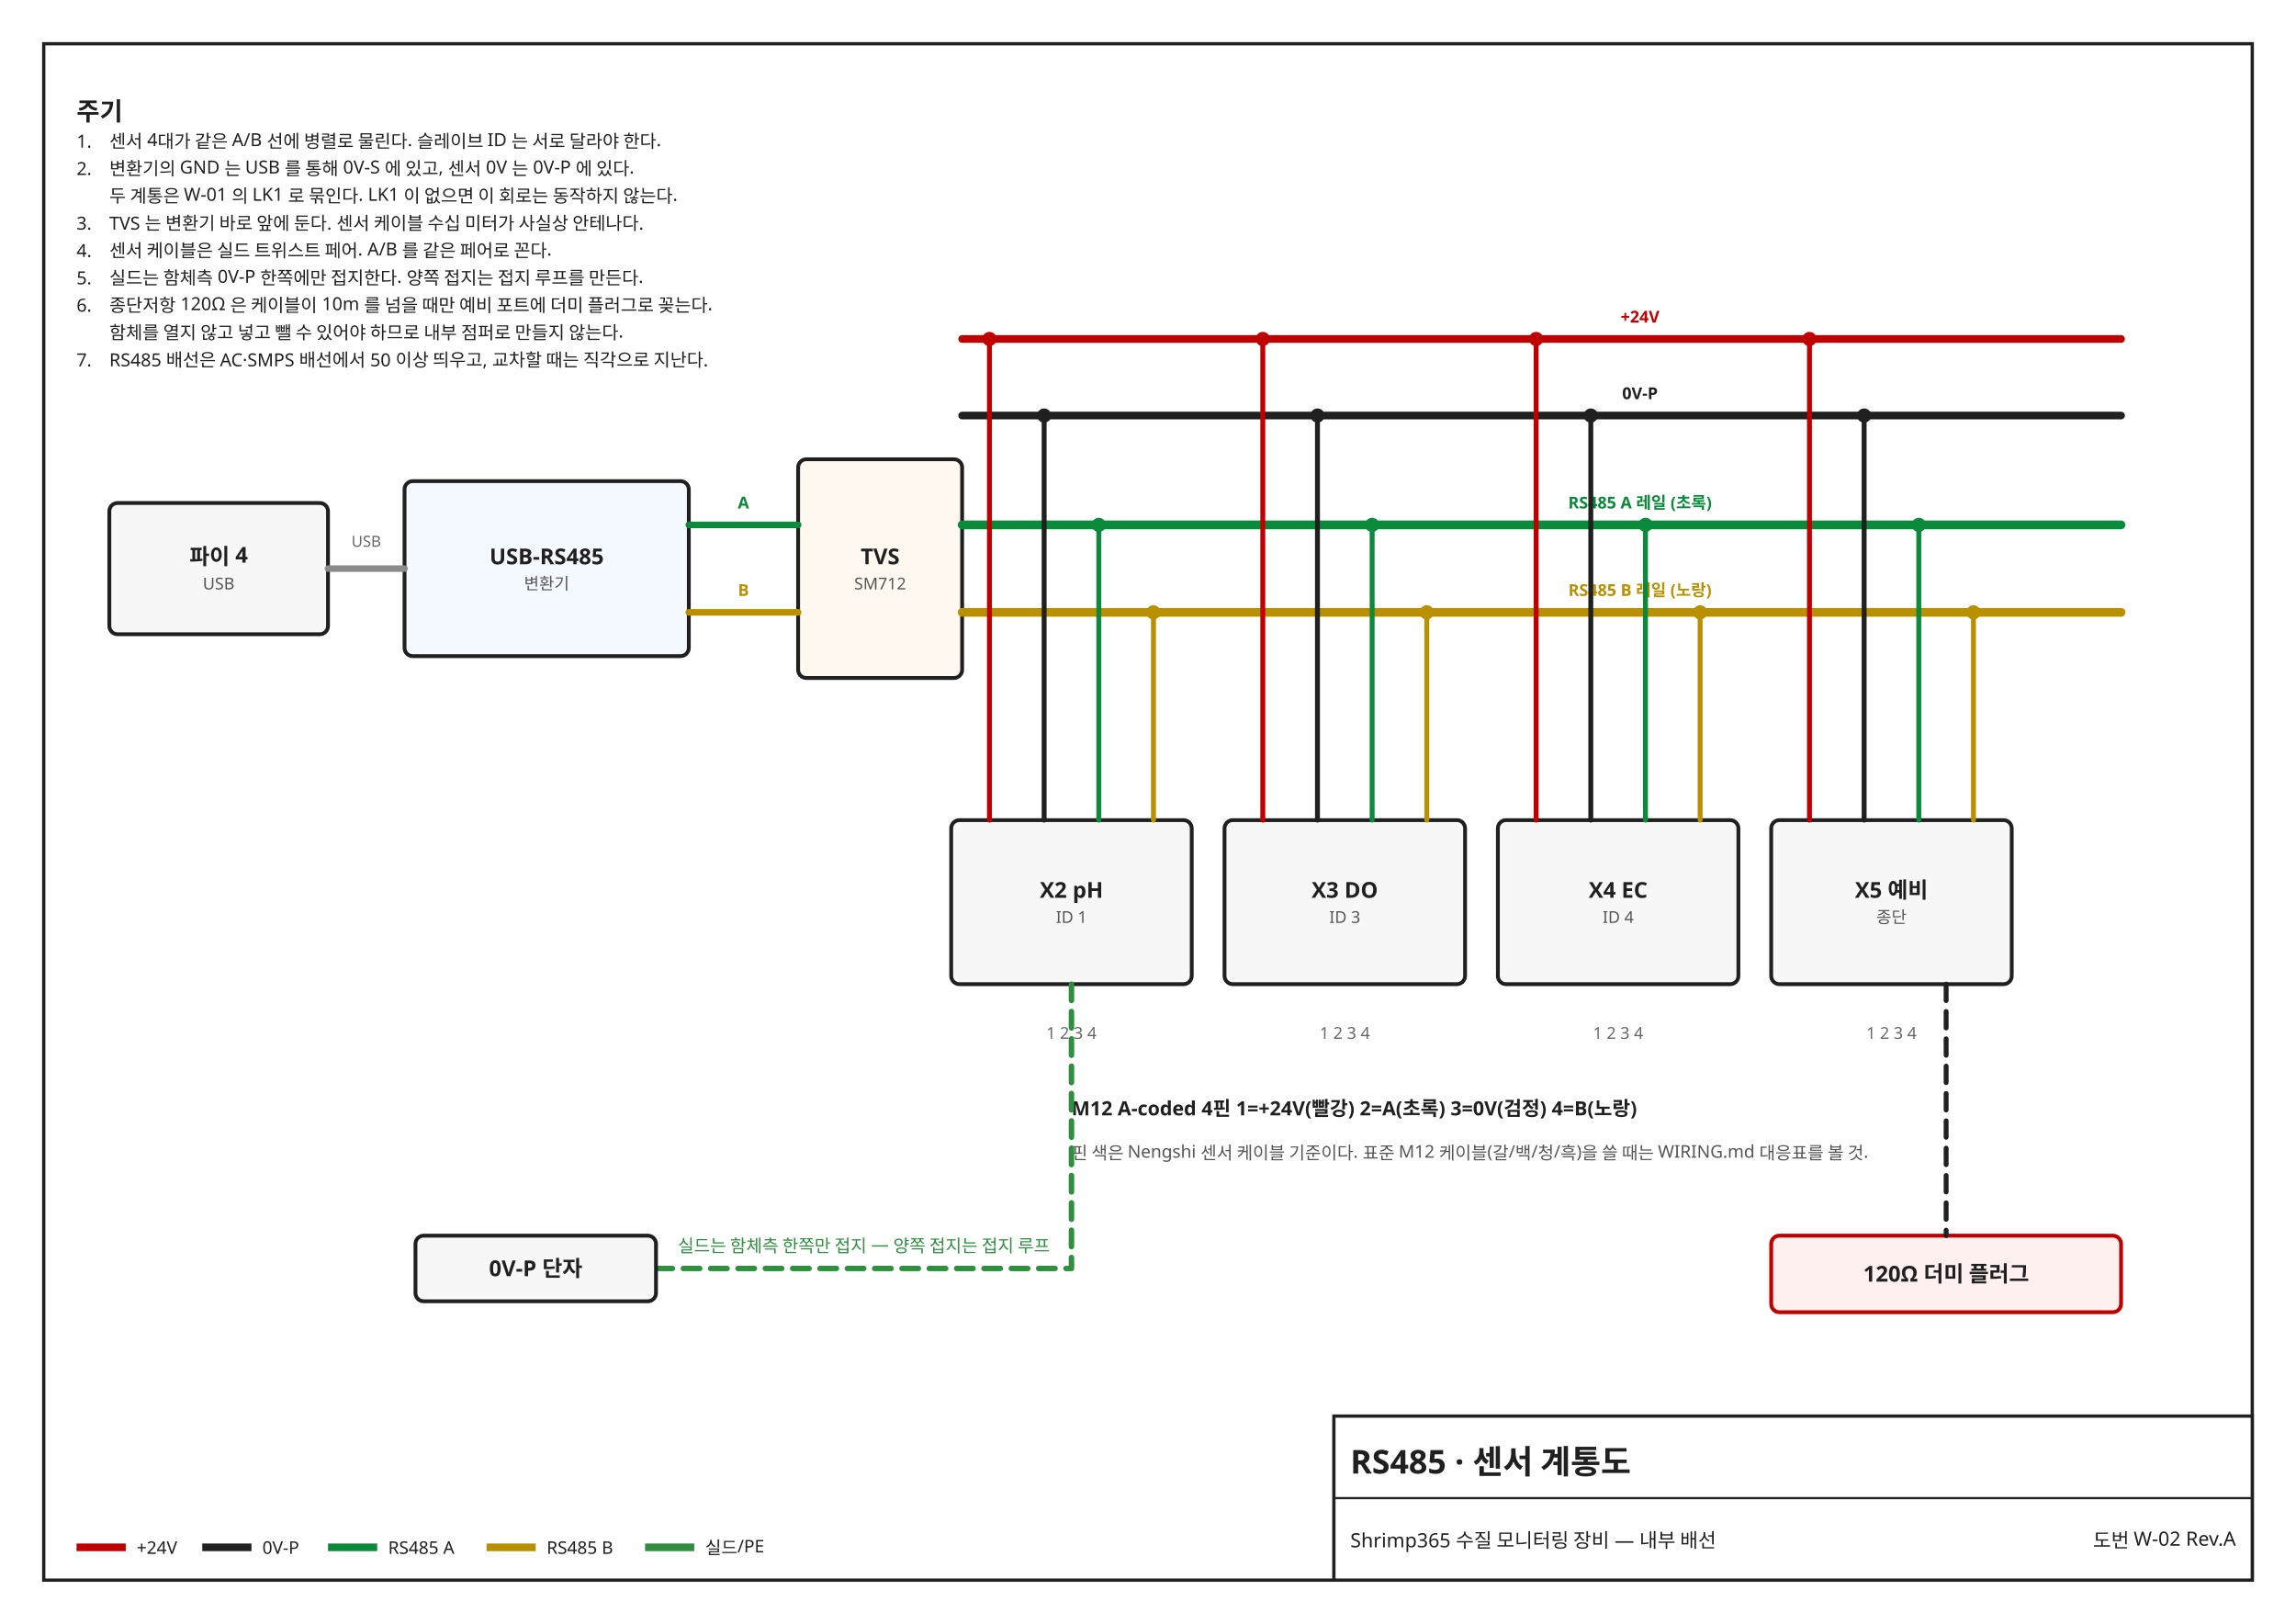
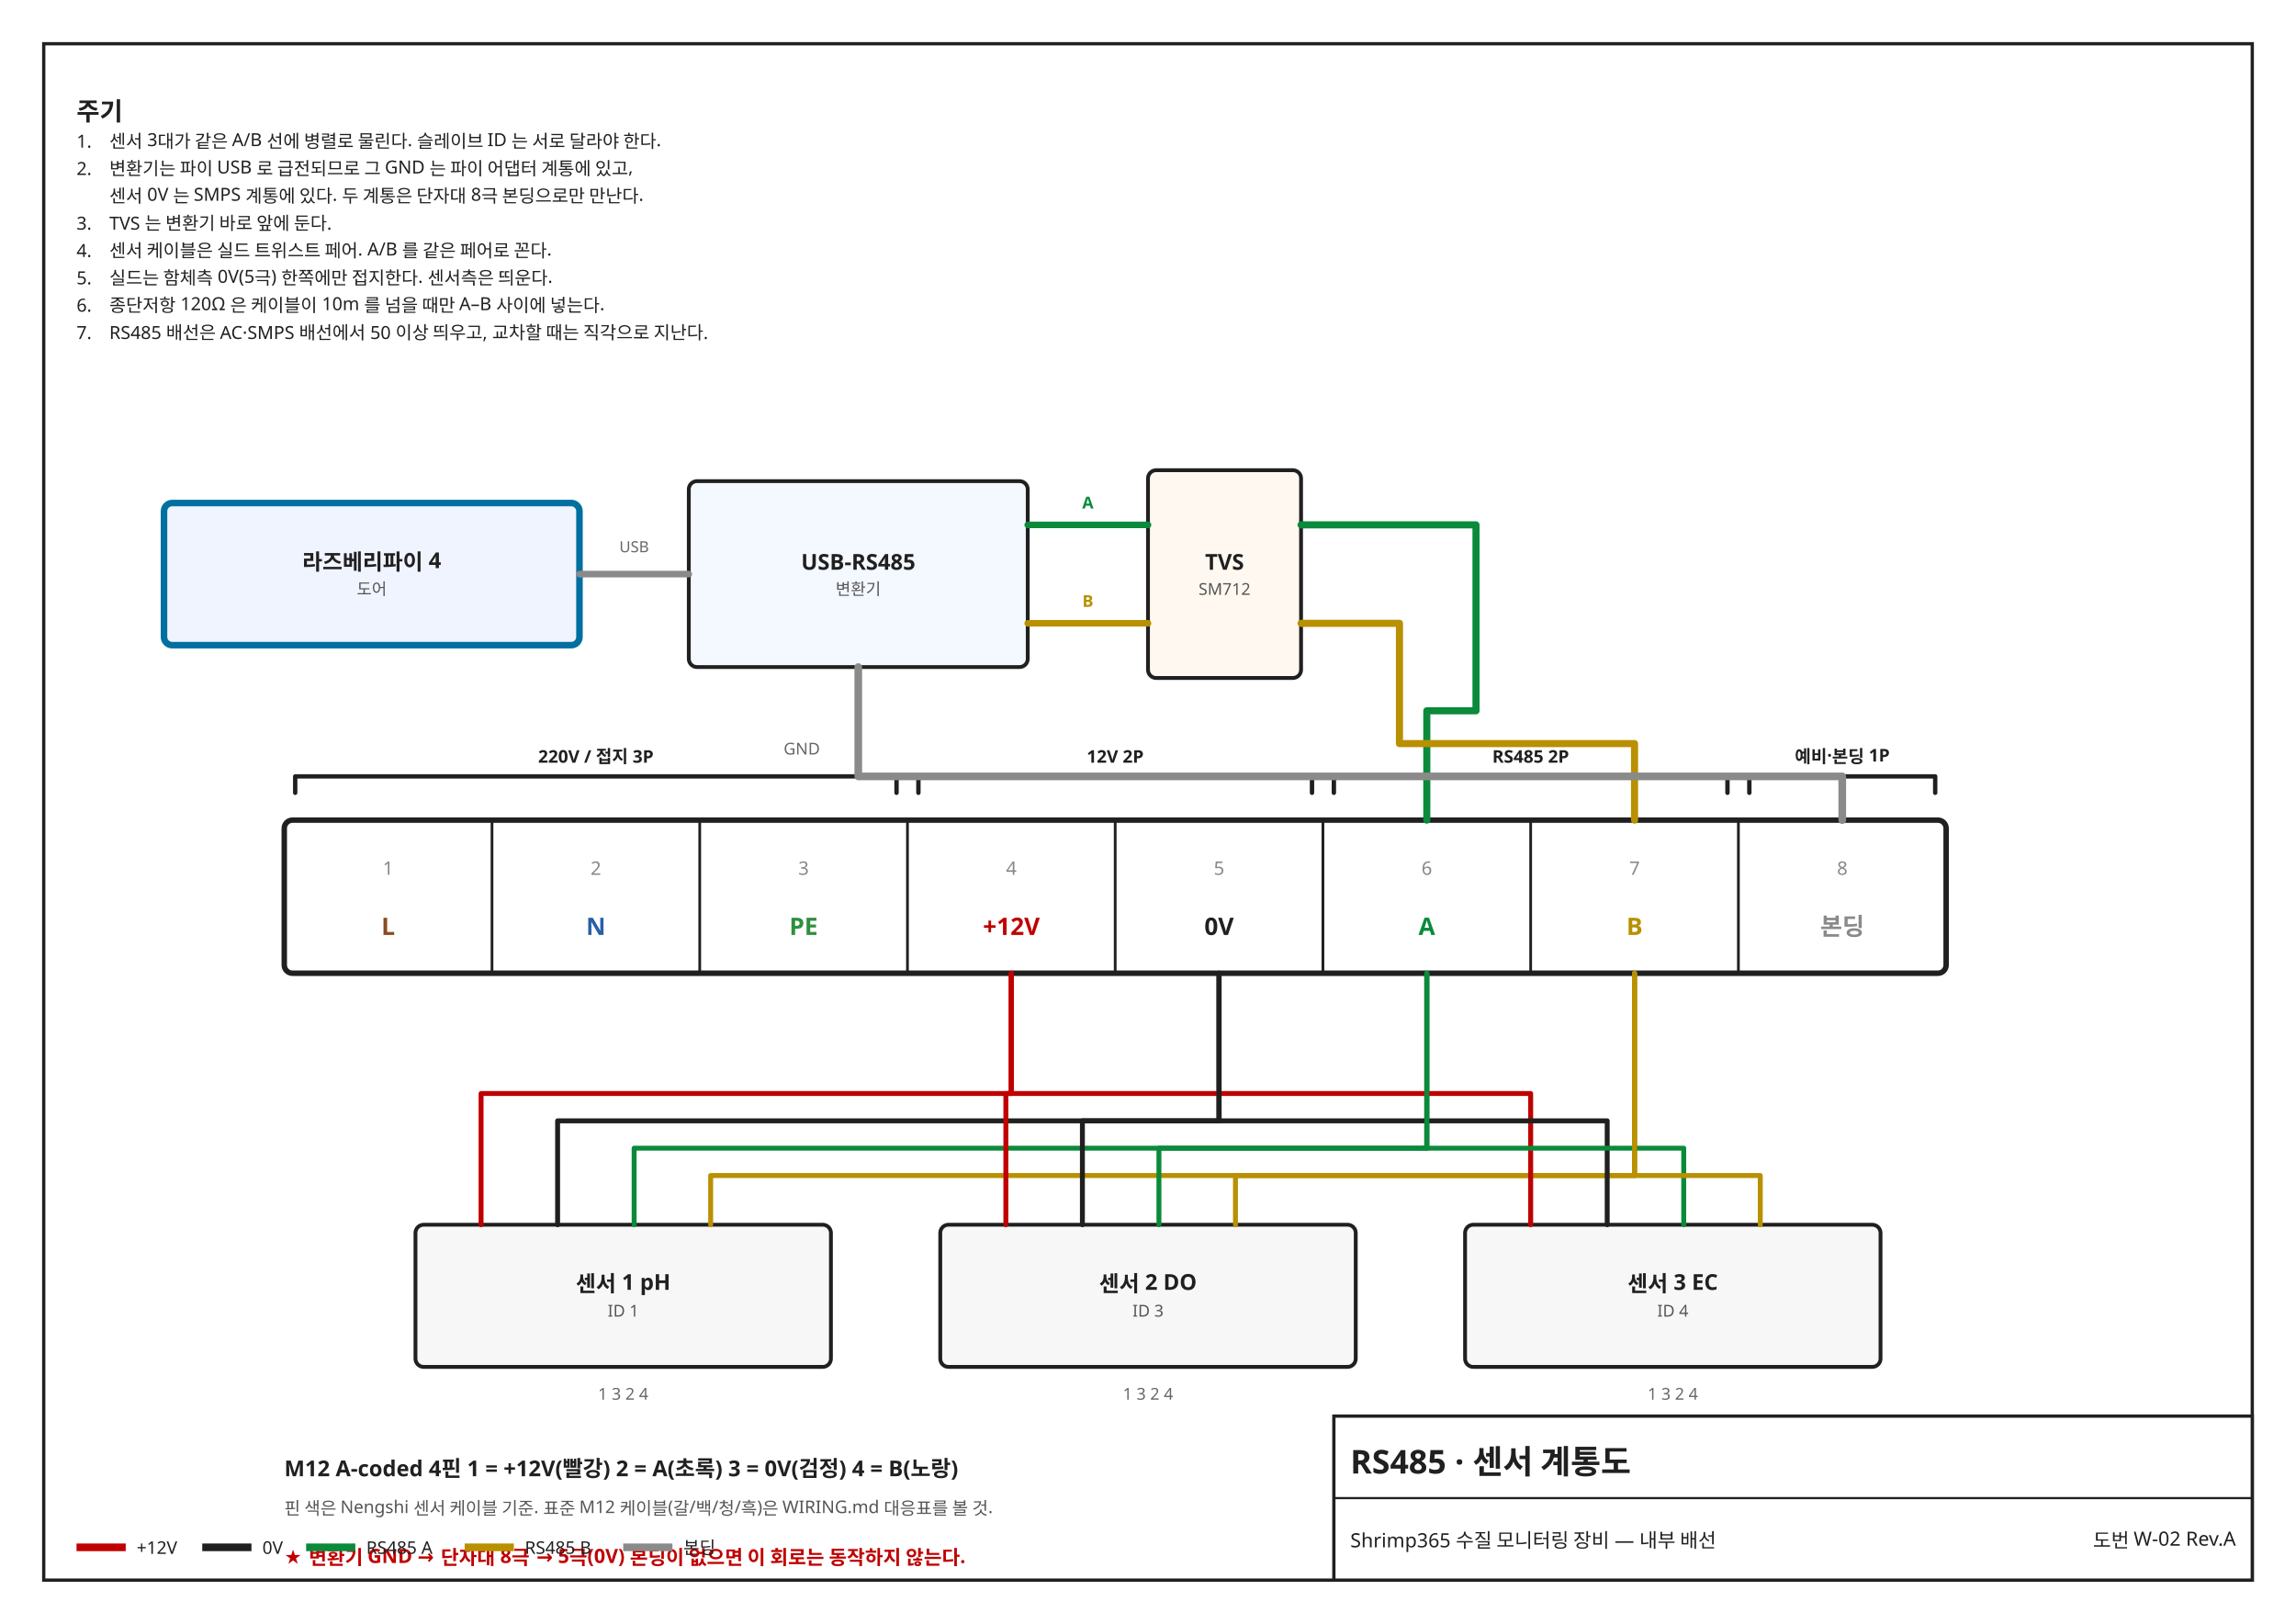
<svg xmlns="http://www.w3.org/2000/svg" width="420mm" height="297mm" viewBox="0 0 420 297">
  <rect x="0" y="0" width="420" height="297" fill="#ffffff" />
  <rect x="8" y="8" width="404" height="281" fill="none" stroke="#202020" stroke-width="0.6" />
-   <rect x="20.00" y="92.00" width="40.00" height="24.00" fill="#f7f7f7" stroke="#202020" stroke-width="0.70" rx="1.5" />
-   <text x="40.00" y="103.20" font-family="sans-serif" font-size="4.00" text-anchor="middle" fill="#202020" font-weight="bold">파이 4</text>
-   <text x="40.00" y="107.80" font-family="sans-serif" font-size="3.00" text-anchor="middle" fill="#555" font-weight="normal">USB</text>
-   <rect x="74.00" y="88.00" width="52.00" height="32.00" fill="#f4f8ff" stroke="#202020" stroke-width="0.70" rx="1.5" />
-   <text x="100.00" y="103.20" font-family="sans-serif" font-size="4.00" text-anchor="middle" fill="#202020" font-weight="bold">USB-RS485</text>
-   <text x="100.00" y="107.80" font-family="sans-serif" font-size="3.00" text-anchor="middle" fill="#555" font-weight="normal">변환기</text>
-   <path d="M 60.00 104.00 L 74.00 104.00" fill="none" stroke="#8a8a8a" stroke-width="1.20" stroke-linejoin="round" stroke-linecap="round" />
-   <text x="67.00" y="100.00" font-family="sans-serif" font-size="2.80" text-anchor="middle" fill="#666" font-weight="normal">USB</text>
-   <rect x="146.00" y="84.00" width="30.00" height="40.00" fill="#fff8f0" stroke="#202020" stroke-width="0.70" rx="1.5" />
-   <text x="161.00" y="103.20" font-family="sans-serif" font-size="4.00" text-anchor="middle" fill="#202020" font-weight="bold">TVS</text>
-   <text x="161.00" y="107.80" font-family="sans-serif" font-size="3.00" text-anchor="middle" fill="#555" font-weight="normal">SM712</text>
-   <path d="M 126.00 96.00 L 146.00 96.00" fill="none" stroke="#0a8a3a" stroke-width="1.20" stroke-linejoin="round" stroke-linecap="round" />
-   <path d="M 126.00 112.00 L 146.00 112.00" fill="none" stroke="#b89000" stroke-width="1.20" stroke-linejoin="round" stroke-linecap="round" />
-   <rect x="133.95" y="89.40" width="4.10" height="4.6" fill="#ffffff" opacity="0.92" />
-   <text x="136.00" y="93.00" font-family="sans-serif" font-size="3.00" text-anchor="middle" fill="#0a8a3a" font-weight="bold">A</text>
-   <rect x="133.95" y="105.40" width="4.10" height="4.6" fill="#ffffff" opacity="0.92" />
-   <text x="136.00" y="109.00" font-family="sans-serif" font-size="3.00" text-anchor="middle" fill="#b89000" font-weight="bold">B</text>
-   <path d="M 176.00 96.00 L 388.00 96.00" fill="none" stroke="#0a8a3a" stroke-width="1.60" stroke-linejoin="round" stroke-linecap="round" />
-   <path d="M 176.00 112.00 L 388.00 112.00" fill="none" stroke="#b89000" stroke-width="1.60" stroke-linejoin="round" stroke-linecap="round" />
-   <rect x="283.25" y="89.40" width="33.50" height="4.6" fill="#ffffff" opacity="0.92" />
-   <text x="300.00" y="93.00" font-family="sans-serif" font-size="3.00" text-anchor="middle" fill="#0a8a3a" font-weight="bold">RS485 A 레일 (초록)</text>
-   <rect x="283.25" y="105.40" width="33.50" height="4.6" fill="#ffffff" opacity="0.92" />
-   <text x="300.00" y="109.00" font-family="sans-serif" font-size="3.00" text-anchor="middle" fill="#b89000" font-weight="bold">RS485 B 레일 (노랑)</text>
-   <path d="M 176.00 62.00 L 388.00 62.00" fill="none" stroke="#c00000" stroke-width="1.40" stroke-linejoin="round" stroke-linecap="round" />
-   <path d="M 176.00 76.00 L 388.00 76.00" fill="none" stroke="#202020" stroke-width="1.40" stroke-linejoin="round" stroke-linecap="round" />
-   <rect x="294.80" y="55.40" width="10.40" height="4.6" fill="#ffffff" opacity="0.92" />
-   <text x="300.00" y="59.00" font-family="sans-serif" font-size="3.00" text-anchor="middle" fill="#c00000" font-weight="bold">+24V</text>
-   <rect x="294.80" y="69.40" width="10.40" height="4.6" fill="#ffffff" opacity="0.92" />
-   <text x="300.00" y="73.00" font-family="sans-serif" font-size="3.00" text-anchor="middle" fill="#202020" font-weight="bold">0V-P</text>
-   <rect x="174.00" y="150.00" width="44.00" height="30.00" fill="#f7f7f7" stroke="#202020" stroke-width="0.70" rx="1.5" />
-   <text x="196.00" y="164.20" font-family="sans-serif" font-size="4.00" text-anchor="middle" fill="#202020" font-weight="bold">X2  pH</text>
-   <text x="196.00" y="168.80" font-family="sans-serif" font-size="3.00" text-anchor="middle" fill="#555" font-weight="normal">ID 1</text>
-   <path d="M 181.00 62.00 L 181.00 150.00" fill="none" stroke="#c00000" stroke-width="0.90" stroke-linejoin="round" stroke-linecap="round" />
-   <circle cx="181.00" cy="62.00" r="1.30" fill="#c00000" />
-   <path d="M 191.00 76.00 L 191.00 150.00" fill="none" stroke="#202020" stroke-width="0.90" stroke-linejoin="round" stroke-linecap="round" />
-   <circle cx="191.00" cy="76.00" r="1.30" fill="#202020" />
-   <path d="M 201.00 96.00 L 201.00 150.00" fill="none" stroke="#0a8a3a" stroke-width="0.90" stroke-linejoin="round" stroke-linecap="round" />
-   <circle cx="201.00" cy="96.00" r="1.30" fill="#0a8a3a" />
-   <path d="M 211.00 112.00 L 211.00 150.00" fill="none" stroke="#b89000" stroke-width="0.90" stroke-linejoin="round" stroke-linecap="round" />
-   <circle cx="211.00" cy="112.00" r="1.30" fill="#b89000" />
-   <text x="196.00" y="190.00" font-family="sans-serif" font-size="3.00" text-anchor="middle" fill="#666" font-weight="normal">1 2 3 4</text>
-   <rect x="224.00" y="150.00" width="44.00" height="30.00" fill="#f7f7f7" stroke="#202020" stroke-width="0.70" rx="1.5" />
-   <text x="246.00" y="164.20" font-family="sans-serif" font-size="4.00" text-anchor="middle" fill="#202020" font-weight="bold">X3  DO</text>
-   <text x="246.00" y="168.80" font-family="sans-serif" font-size="3.00" text-anchor="middle" fill="#555" font-weight="normal">ID 3</text>
-   <path d="M 231.00 62.00 L 231.00 150.00" fill="none" stroke="#c00000" stroke-width="0.90" stroke-linejoin="round" stroke-linecap="round" />
-   <circle cx="231.00" cy="62.00" r="1.30" fill="#c00000" />
-   <path d="M 241.00 76.00 L 241.00 150.00" fill="none" stroke="#202020" stroke-width="0.90" stroke-linejoin="round" stroke-linecap="round" />
-   <circle cx="241.00" cy="76.00" r="1.30" fill="#202020" />
-   <path d="M 251.00 96.00 L 251.00 150.00" fill="none" stroke="#0a8a3a" stroke-width="0.90" stroke-linejoin="round" stroke-linecap="round" />
-   <circle cx="251.00" cy="96.00" r="1.30" fill="#0a8a3a" />
-   <path d="M 261.00 112.00 L 261.00 150.00" fill="none" stroke="#b89000" stroke-width="0.90" stroke-linejoin="round" stroke-linecap="round" />
-   <circle cx="261.00" cy="112.00" r="1.30" fill="#b89000" />
-   <text x="246.00" y="190.00" font-family="sans-serif" font-size="3.00" text-anchor="middle" fill="#666" font-weight="normal">1 2 3 4</text>
-   <rect x="274.00" y="150.00" width="44.00" height="30.00" fill="#f7f7f7" stroke="#202020" stroke-width="0.70" rx="1.5" />
-   <text x="296.00" y="164.20" font-family="sans-serif" font-size="4.00" text-anchor="middle" fill="#202020" font-weight="bold">X4  EC</text>
-   <text x="296.00" y="168.80" font-family="sans-serif" font-size="3.00" text-anchor="middle" fill="#555" font-weight="normal">ID 4</text>
-   <path d="M 281.00 62.00 L 281.00 150.00" fill="none" stroke="#c00000" stroke-width="0.90" stroke-linejoin="round" stroke-linecap="round" />
-   <circle cx="281.00" cy="62.00" r="1.30" fill="#c00000" />
-   <path d="M 291.00 76.00 L 291.00 150.00" fill="none" stroke="#202020" stroke-width="0.90" stroke-linejoin="round" stroke-linecap="round" />
-   <circle cx="291.00" cy="76.00" r="1.30" fill="#202020" />
-   <path d="M 301.00 96.00 L 301.00 150.00" fill="none" stroke="#0a8a3a" stroke-width="0.90" stroke-linejoin="round" stroke-linecap="round" />
-   <circle cx="301.00" cy="96.00" r="1.30" fill="#0a8a3a" />
-   <path d="M 311.00 112.00 L 311.00 150.00" fill="none" stroke="#b89000" stroke-width="0.90" stroke-linejoin="round" stroke-linecap="round" />
-   <circle cx="311.00" cy="112.00" r="1.30" fill="#b89000" />
-   <text x="296.00" y="190.00" font-family="sans-serif" font-size="3.00" text-anchor="middle" fill="#666" font-weight="normal">1 2 3 4</text>
-   <rect x="324.00" y="150.00" width="44.00" height="30.00" fill="#f7f7f7" stroke="#202020" stroke-width="0.70" rx="1.5" />
-   <text x="346.00" y="164.20" font-family="sans-serif" font-size="4.00" text-anchor="middle" fill="#202020" font-weight="bold">X5  예비</text>
-   <text x="346.00" y="168.80" font-family="sans-serif" font-size="3.00" text-anchor="middle" fill="#555" font-weight="normal">종단</text>
-   <path d="M 331.00 62.00 L 331.00 150.00" fill="none" stroke="#c00000" stroke-width="0.90" stroke-linejoin="round" stroke-linecap="round" />
-   <circle cx="331.00" cy="62.00" r="1.30" fill="#c00000" />
-   <path d="M 341.00 76.00 L 341.00 150.00" fill="none" stroke="#202020" stroke-width="0.90" stroke-linejoin="round" stroke-linecap="round" />
-   <circle cx="341.00" cy="76.00" r="1.30" fill="#202020" />
-   <path d="M 351.00 96.00 L 351.00 150.00" fill="none" stroke="#0a8a3a" stroke-width="0.90" stroke-linejoin="round" stroke-linecap="round" />
-   <circle cx="351.00" cy="96.00" r="1.30" fill="#0a8a3a" />
-   <path d="M 361.00 112.00 L 361.00 150.00" fill="none" stroke="#b89000" stroke-width="0.90" stroke-linejoin="round" stroke-linecap="round" />
-   <circle cx="361.00" cy="112.00" r="1.30" fill="#b89000" />
-   <text x="346.00" y="190.00" font-family="sans-serif" font-size="3.00" text-anchor="middle" fill="#666" font-weight="normal">1 2 3 4</text>
-   <text x="196.00" y="204.00" font-family="sans-serif" font-size="3.60" text-anchor="start" fill="#202020" font-weight="bold">M12 A-coded 4핀   1=+24V(빨강)  2=A(초록)  3=0V(검정)  4=B(노랑)</text>
-   <text x="196.00" y="212.00" font-family="sans-serif" font-size="3.20" text-anchor="start" fill="#555" font-weight="normal">핀 색은 Nengshi 센서 케이블 기준이다. 표준 M12 케이블(갈/백/청/흑)을 쓸 때는 WIRING.md 대응표를 볼 것.</text>
-   <path d="M 196.00 180.00 L 196.00 232.00 L 120.00 232.00" fill="none" stroke="#2f8f3f" stroke-width="1.00" stroke-linejoin="round" stroke-linecap="round" stroke-dasharray="3,2" />
-   <rect x="76.00" y="226.00" width="44.00" height="12.00" fill="#f7f7f7" stroke="#202020" stroke-width="0.70" rx="1.5" />
-   <text x="98.00" y="233.40" font-family="sans-serif" font-size="4.00" text-anchor="middle" fill="#202020" font-weight="bold">0V-P 단자</text>
-   <text x="124.00" y="229.00" font-family="sans-serif" font-size="3.20" text-anchor="start" fill="#2f8f3f" font-weight="normal">실드는 함체측 한쪽만 접지 — 양쪽 접지는 접지 루프</text>
-   <rect x="324.00" y="226.00" width="64.00" height="14.00" fill="#fff0f0" stroke="#c00000" stroke-width="0.70" rx="1.5" />
-   <text x="356.00" y="234.40" font-family="sans-serif" font-size="4.00" text-anchor="middle" fill="#202020" font-weight="bold">120Ω 더미 플러그</text>
-   <path d="M 356.00 180.00 L 356.00 226.00" fill="none" stroke="#202020" stroke-width="0.90" stroke-linejoin="round" stroke-linecap="round" stroke-dasharray="3,2" />
+   <rect x="30.00" y="92.00" width="76.00" height="26.00" fill="#f0f4ff" stroke="#0070a0" stroke-width="1.20" rx="1.5" />
+   <text x="68.00" y="104.20" font-family="sans-serif" font-size="4.00" text-anchor="middle" fill="#202020" font-weight="bold">라즈베리파이 4</text>
+   <text x="68.00" y="108.80" font-family="sans-serif" font-size="3.00" text-anchor="middle" fill="#555" font-weight="normal">도어</text>
+   <rect x="126.00" y="88.00" width="62.00" height="34.00" fill="#f4f8ff" stroke="#202020" stroke-width="0.70" rx="1.5" />
+   <text x="157.00" y="104.20" font-family="sans-serif" font-size="4.00" text-anchor="middle" fill="#202020" font-weight="bold">USB-RS485</text>
+   <text x="157.00" y="108.80" font-family="sans-serif" font-size="3.00" text-anchor="middle" fill="#555" font-weight="normal">변환기</text>
+   <path d="M 106.00 105.00 L 126.00 105.00" fill="none" stroke="#8a8a8a" stroke-width="1.20" stroke-linejoin="round" stroke-linecap="round" />
+   <text x="116.00" y="101.00" font-family="sans-serif" font-size="2.80" text-anchor="middle" fill="#666" font-weight="normal">USB</text>
+   <rect x="210.00" y="86.00" width="28.00" height="38.00" fill="#fff8f0" stroke="#202020" stroke-width="0.70" rx="1.5" />
+   <text x="224.00" y="104.20" font-family="sans-serif" font-size="4.00" text-anchor="middle" fill="#202020" font-weight="bold">TVS</text>
+   <text x="224.00" y="108.80" font-family="sans-serif" font-size="3.00" text-anchor="middle" fill="#555" font-weight="normal">SM712</text>
+   <path d="M 188.00 96.00 L 210.00 96.00" fill="none" stroke="#0a8a3a" stroke-width="1.20" stroke-linejoin="round" stroke-linecap="round" />
+   <rect x="196.95" y="89.40" width="4.10" height="4.6" fill="#ffffff" opacity="0.92" />
+   <text x="199.00" y="93.00" font-family="sans-serif" font-size="3.00" text-anchor="middle" fill="#0a8a3a" font-weight="bold">A</text>
+   <path d="M 188.00 114.00 L 210.00 114.00" fill="none" stroke="#b89000" stroke-width="1.20" stroke-linejoin="round" stroke-linecap="round" />
+   <rect x="196.95" y="107.40" width="4.10" height="4.6" fill="#ffffff" opacity="0.92" />
+   <text x="199.00" y="111.00" font-family="sans-serif" font-size="3.00" text-anchor="middle" fill="#b89000" font-weight="bold">B</text>
+   <rect x="52.00" y="150.00" width="304.00" height="28.00" fill="#ffffff" stroke="#202020" stroke-width="1.00" rx="1.5" />
+   <text x="204.00" y="165.40" font-family="sans-serif" font-size="4.00" text-anchor="middle" fill="#202020" font-weight="bold" />
+   <text x="71.00" y="160.00" font-family="sans-serif" font-size="3.40" text-anchor="middle" fill="#888" font-weight="normal">1</text>
+   <text x="71.00" y="171.00" font-family="sans-serif" font-size="4.40" text-anchor="middle" fill="#8a4b1e" font-weight="bold">L</text>
+   <path d="M 90.00 150.00 L 90.00 178.00" fill="none" stroke="#202020" stroke-width="0.50" stroke-linejoin="round" stroke-linecap="round" />
+   <text x="109.00" y="160.00" font-family="sans-serif" font-size="3.40" text-anchor="middle" fill="#888" font-weight="normal">2</text>
+   <text x="109.00" y="171.00" font-family="sans-serif" font-size="4.40" text-anchor="middle" fill="#2a5fa8" font-weight="bold">N</text>
+   <path d="M 128.00 150.00 L 128.00 178.00" fill="none" stroke="#202020" stroke-width="0.50" stroke-linejoin="round" stroke-linecap="round" />
+   <text x="147.00" y="160.00" font-family="sans-serif" font-size="3.40" text-anchor="middle" fill="#888" font-weight="normal">3</text>
+   <text x="147.00" y="171.00" font-family="sans-serif" font-size="4.40" text-anchor="middle" fill="#2f8f3f" font-weight="bold">PE</text>
+   <path d="M 166.00 150.00 L 166.00 178.00" fill="none" stroke="#202020" stroke-width="0.50" stroke-linejoin="round" stroke-linecap="round" />
+   <text x="185.00" y="160.00" font-family="sans-serif" font-size="3.40" text-anchor="middle" fill="#888" font-weight="normal">4</text>
+   <text x="185.00" y="171.00" font-family="sans-serif" font-size="4.40" text-anchor="middle" fill="#c00000" font-weight="bold">+12V</text>
+   <path d="M 204.00 150.00 L 204.00 178.00" fill="none" stroke="#202020" stroke-width="0.50" stroke-linejoin="round" stroke-linecap="round" />
+   <text x="223.00" y="160.00" font-family="sans-serif" font-size="3.40" text-anchor="middle" fill="#888" font-weight="normal">5</text>
+   <text x="223.00" y="171.00" font-family="sans-serif" font-size="4.40" text-anchor="middle" fill="#202020" font-weight="bold">0V</text>
+   <path d="M 242.00 150.00 L 242.00 178.00" fill="none" stroke="#202020" stroke-width="0.50" stroke-linejoin="round" stroke-linecap="round" />
+   <text x="261.00" y="160.00" font-family="sans-serif" font-size="3.40" text-anchor="middle" fill="#888" font-weight="normal">6</text>
+   <text x="261.00" y="171.00" font-family="sans-serif" font-size="4.40" text-anchor="middle" fill="#0a8a3a" font-weight="bold">A</text>
+   <path d="M 280.00 150.00 L 280.00 178.00" fill="none" stroke="#202020" stroke-width="0.50" stroke-linejoin="round" stroke-linecap="round" />
+   <text x="299.00" y="160.00" font-family="sans-serif" font-size="3.40" text-anchor="middle" fill="#888" font-weight="normal">7</text>
+   <text x="299.00" y="171.00" font-family="sans-serif" font-size="4.40" text-anchor="middle" fill="#b89000" font-weight="bold">B</text>
+   <path d="M 318.00 150.00 L 318.00 178.00" fill="none" stroke="#202020" stroke-width="0.50" stroke-linejoin="round" stroke-linecap="round" />
+   <text x="337.00" y="160.00" font-family="sans-serif" font-size="3.40" text-anchor="middle" fill="#888" font-weight="normal">8</text>
+   <text x="337.00" y="171.00" font-family="sans-serif" font-size="4.40" text-anchor="middle" fill="#8a8a8a" font-weight="bold">본딩</text>
+   <path d="M 54.00 145.00 L 54.00 142.00 L 164.00 142.00 L 164.00 145.00" fill="none" stroke="#202020" stroke-width="0.80" stroke-linejoin="round" stroke-linecap="round" />
+   <text x="109.00" y="139.50" font-family="sans-serif" font-size="3.20" text-anchor="middle" fill="#202020" font-weight="bold">220V / 접지  3P</text>
+   <path d="M 168.00 145.00 L 168.00 142.00 L 240.00 142.00 L 240.00 145.00" fill="none" stroke="#202020" stroke-width="0.80" stroke-linejoin="round" stroke-linecap="round" />
+   <text x="204.00" y="139.50" font-family="sans-serif" font-size="3.20" text-anchor="middle" fill="#202020" font-weight="bold">12V  2P</text>
+   <path d="M 244.00 145.00 L 244.00 142.00 L 316.00 142.00 L 316.00 145.00" fill="none" stroke="#202020" stroke-width="0.80" stroke-linejoin="round" stroke-linecap="round" />
+   <text x="280.00" y="139.50" font-family="sans-serif" font-size="3.20" text-anchor="middle" fill="#202020" font-weight="bold">RS485  2P</text>
+   <path d="M 320.00 145.00 L 320.00 142.00 L 354.00 142.00 L 354.00 145.00" fill="none" stroke="#202020" stroke-width="0.80" stroke-linejoin="round" stroke-linecap="round" />
+   <text x="337.00" y="139.50" font-family="sans-serif" font-size="3.20" text-anchor="middle" fill="#202020" font-weight="bold">예비·본딩 1P</text>
+   <path d="M 238.00 96.00 L 270.00 96.00 L 270.00 130.00 L 261.00 130.00 L 261.00 150.00" fill="none" stroke="#0a8a3a" stroke-width="1.30" stroke-linejoin="round" stroke-linecap="round" />
+   <path d="M 238.00 114.00 L 256.00 114.00 L 256.00 136.00 L 299.00 136.00 L 299.00 150.00" fill="none" stroke="#b89000" stroke-width="1.30" stroke-linejoin="round" stroke-linecap="round" />
+   <path d="M 157.00 122.00 L 157.00 142.00 L 337.00 142.00 L 337.00 150.00" fill="none" stroke="#8a8a8a" stroke-width="1.40" stroke-linejoin="round" stroke-linecap="round" />
+   <text x="150.00" y="138.00" font-family="sans-serif" font-size="3.00" text-anchor="end" fill="#666" font-weight="normal">GND</text>
+   <rect x="76.00" y="224.00" width="76.00" height="26.00" fill="#f7f7f7" stroke="#202020" stroke-width="0.70" rx="1.5" />
+   <text x="114.00" y="236.20" font-family="sans-serif" font-size="4.00" text-anchor="middle" fill="#202020" font-weight="bold">센서 1  pH</text>
+   <text x="114.00" y="240.80" font-family="sans-serif" font-size="3.00" text-anchor="middle" fill="#555" font-weight="normal">ID 1</text>
+   <path d="M 185.00 178.00 L 185.00 200.00 L 88.00 200.00 L 88.00 224.00" fill="none" stroke="#c00000" stroke-width="0.90" stroke-linejoin="round" stroke-linecap="round" />
+   <path d="M 223.00 178.00 L 223.00 205.00 L 102.00 205.00 L 102.00 224.00" fill="none" stroke="#202020" stroke-width="0.90" stroke-linejoin="round" stroke-linecap="round" />
+   <path d="M 261.00 178.00 L 261.00 210.00 L 116.00 210.00 L 116.00 224.00" fill="none" stroke="#0a8a3a" stroke-width="0.90" stroke-linejoin="round" stroke-linecap="round" />
+   <path d="M 299.00 178.00 L 299.00 215.00 L 130.00 215.00 L 130.00 224.00" fill="none" stroke="#b89000" stroke-width="0.90" stroke-linejoin="round" stroke-linecap="round" />
+   <text x="114.00" y="256.00" font-family="sans-serif" font-size="3.00" text-anchor="middle" fill="#666" font-weight="normal">1   3   2   4</text>
+   <rect x="172.00" y="224.00" width="76.00" height="26.00" fill="#f7f7f7" stroke="#202020" stroke-width="0.70" rx="1.5" />
+   <text x="210.00" y="236.20" font-family="sans-serif" font-size="4.00" text-anchor="middle" fill="#202020" font-weight="bold">센서 2  DO</text>
+   <text x="210.00" y="240.80" font-family="sans-serif" font-size="3.00" text-anchor="middle" fill="#555" font-weight="normal">ID 3</text>
+   <path d="M 185.00 178.00 L 185.00 200.00 L 184.00 200.00 L 184.00 224.00" fill="none" stroke="#c00000" stroke-width="0.90" stroke-linejoin="round" stroke-linecap="round" />
+   <path d="M 223.00 178.00 L 223.00 205.00 L 198.00 205.00 L 198.00 224.00" fill="none" stroke="#202020" stroke-width="0.90" stroke-linejoin="round" stroke-linecap="round" />
+   <path d="M 261.00 178.00 L 261.00 210.00 L 212.00 210.00 L 212.00 224.00" fill="none" stroke="#0a8a3a" stroke-width="0.90" stroke-linejoin="round" stroke-linecap="round" />
+   <path d="M 299.00 178.00 L 299.00 215.00 L 226.00 215.00 L 226.00 224.00" fill="none" stroke="#b89000" stroke-width="0.90" stroke-linejoin="round" stroke-linecap="round" />
+   <text x="210.00" y="256.00" font-family="sans-serif" font-size="3.00" text-anchor="middle" fill="#666" font-weight="normal">1   3   2   4</text>
+   <rect x="268.00" y="224.00" width="76.00" height="26.00" fill="#f7f7f7" stroke="#202020" stroke-width="0.70" rx="1.5" />
+   <text x="306.00" y="236.20" font-family="sans-serif" font-size="4.00" text-anchor="middle" fill="#202020" font-weight="bold">센서 3  EC</text>
+   <text x="306.00" y="240.80" font-family="sans-serif" font-size="3.00" text-anchor="middle" fill="#555" font-weight="normal">ID 4</text>
+   <path d="M 185.00 178.00 L 185.00 200.00 L 280.00 200.00 L 280.00 224.00" fill="none" stroke="#c00000" stroke-width="0.90" stroke-linejoin="round" stroke-linecap="round" />
+   <path d="M 223.00 178.00 L 223.00 205.00 L 294.00 205.00 L 294.00 224.00" fill="none" stroke="#202020" stroke-width="0.90" stroke-linejoin="round" stroke-linecap="round" />
+   <path d="M 261.00 178.00 L 261.00 210.00 L 308.00 210.00 L 308.00 224.00" fill="none" stroke="#0a8a3a" stroke-width="0.90" stroke-linejoin="round" stroke-linecap="round" />
+   <path d="M 299.00 178.00 L 299.00 215.00 L 322.00 215.00 L 322.00 224.00" fill="none" stroke="#b89000" stroke-width="0.90" stroke-linejoin="round" stroke-linecap="round" />
+   <text x="306.00" y="256.00" font-family="sans-serif" font-size="3.00" text-anchor="middle" fill="#666" font-weight="normal">1   3   2   4</text>
+   <text x="52.00" y="270.00" font-family="sans-serif" font-size="4.00" text-anchor="start" fill="#202020" font-weight="bold">M12 A-coded 4핀   1 = +12V(빨강)   2 = A(초록)   3 = 0V(검정)   4 = B(노랑)</text>
+   <text x="52.00" y="277.00" font-family="sans-serif" font-size="3.20" text-anchor="start" fill="#555" font-weight="normal">핀 색은 Nengshi 센서 케이블 기준. 표준 M12 케이블(갈/백/청/흑)은 WIRING.md 대응표를 볼 것.</text>
+   <text x="52.00" y="286.00" font-family="sans-serif" font-size="3.60" text-anchor="start" fill="#c00000" font-weight="bold">★ 변환기 GND → 단자대 8극 → 5극(0V) 본딩이 없으면 이 회로는 동작하지 않는다.</text>
  <rect x="244.00" y="259.00" width="168.00" height="30.00" fill="#fff" stroke="#202020" stroke-width="0.6" />
  <line x1="244.00" y1="274.00" x2="412.00" y2="274.00" stroke="#202020" stroke-width="0.4" />
  <text x="247.00" y="269.50" font-family="sans-serif" font-size="6.00" text-anchor="start" fill="#202020" font-weight="bold">RS485 · 센서 계통도</text>
  <text x="247.00" y="283.00" font-family="sans-serif" font-size="3.60" text-anchor="start" fill="#202020" font-weight="normal">Shrimp365 수질 모니터링 장비 — 내부 배선</text>
  <text x="409.00" y="283.00" font-family="sans-serif" font-size="3.60" text-anchor="end" fill="#202020" font-weight="normal">도번 W-02   Rev.A</text>
  <text x="14.00" y="22.00" font-family="sans-serif" font-size="4.60" text-anchor="start" fill="#202020" font-weight="bold">주기</text>
  <text x="14.00" y="27.00" font-family="sans-serif" font-size="3.30" text-anchor="start" fill="#202020" font-weight="normal">1.</text>
-   <text x="20.00" y="27.00" font-family="sans-serif" font-size="3.30" text-anchor="start" fill="#202020" font-weight="normal">센서 4대가 같은 A/B 선에 병렬로 물린다. 슬레이브 ID 는 서로 달라야 한다.</text>
+   <text x="20.00" y="27.00" font-family="sans-serif" font-size="3.30" text-anchor="start" fill="#202020" font-weight="normal">센서 3대가 같은 A/B 선에 병렬로 물린다. 슬레이브 ID 는 서로 달라야 한다.</text>
  <text x="14.00" y="32.00" font-family="sans-serif" font-size="3.30" text-anchor="start" fill="#202020" font-weight="normal">2.</text>
-   <text x="20.00" y="32.00" font-family="sans-serif" font-size="3.30" text-anchor="start" fill="#202020" font-weight="normal">변환기의 GND 는 USB 를 통해 0V-S 에 있고, 센서 0V 는 0V-P 에 있다.</text>
-   <text x="20.00" y="37.00" font-family="sans-serif" font-size="3.30" text-anchor="start" fill="#202020" font-weight="normal">두 계통은 W-01 의 LK1 로 묶인다. LK1 이 없으면 이 회로는 동작하지 않는다.</text>
+   <text x="20.00" y="32.00" font-family="sans-serif" font-size="3.30" text-anchor="start" fill="#202020" font-weight="normal">변환기는 파이 USB 로 급전되므로 그 GND 는 파이 어댑터 계통에 있고,</text>
+   <text x="20.00" y="37.00" font-family="sans-serif" font-size="3.30" text-anchor="start" fill="#202020" font-weight="normal">센서 0V 는 SMPS 계통에 있다. 두 계통은 단자대 8극 본딩으로만 만난다.</text>
  <text x="14.00" y="42.00" font-family="sans-serif" font-size="3.30" text-anchor="start" fill="#202020" font-weight="normal">3.</text>
-   <text x="20.00" y="42.00" font-family="sans-serif" font-size="3.30" text-anchor="start" fill="#202020" font-weight="normal">TVS 는 변환기 바로 앞에 둔다. 센서 케이블 수십 미터가 사실상 안테나다.</text>
+   <text x="20.00" y="42.00" font-family="sans-serif" font-size="3.30" text-anchor="start" fill="#202020" font-weight="normal">TVS 는 변환기 바로 앞에 둔다.</text>
  <text x="14.00" y="47.00" font-family="sans-serif" font-size="3.30" text-anchor="start" fill="#202020" font-weight="normal">4.</text>
  <text x="20.00" y="47.00" font-family="sans-serif" font-size="3.30" text-anchor="start" fill="#202020" font-weight="normal">센서 케이블은 실드 트위스트 페어. A/B 를 같은 페어로 꼰다.</text>
  <text x="14.00" y="52.00" font-family="sans-serif" font-size="3.30" text-anchor="start" fill="#202020" font-weight="normal">5.</text>
-   <text x="20.00" y="52.00" font-family="sans-serif" font-size="3.30" text-anchor="start" fill="#202020" font-weight="normal">실드는 함체측 0V-P 한쪽에만 접지한다. 양쪽 접지는 접지 루프를 만든다.</text>
+   <text x="20.00" y="52.00" font-family="sans-serif" font-size="3.30" text-anchor="start" fill="#202020" font-weight="normal">실드는 함체측 0V(5극) 한쪽에만 접지한다. 센서측은 띄운다.</text>
  <text x="14.00" y="57.00" font-family="sans-serif" font-size="3.30" text-anchor="start" fill="#202020" font-weight="normal">6.</text>
-   <text x="20.00" y="57.00" font-family="sans-serif" font-size="3.30" text-anchor="start" fill="#202020" font-weight="normal">종단저항 120Ω 은 케이블이 10m 를 넘을 때만 예비 포트에 더미 플러그로 꽂는다.</text>
-   <text x="20.00" y="62.00" font-family="sans-serif" font-size="3.30" text-anchor="start" fill="#202020" font-weight="normal">함체를 열지 않고 넣고 뺄 수 있어야 하므로 내부 점퍼로 만들지 않는다.</text>
-   <text x="14.00" y="67.00" font-family="sans-serif" font-size="3.30" text-anchor="start" fill="#202020" font-weight="normal">7.</text>
-   <text x="20.00" y="67.00" font-family="sans-serif" font-size="3.30" text-anchor="start" fill="#202020" font-weight="normal">RS485 배선은 AC·SMPS 배선에서 50 이상 띄우고, 교차할 때는 직각으로 지난다.</text>
+   <text x="20.00" y="57.00" font-family="sans-serif" font-size="3.30" text-anchor="start" fill="#202020" font-weight="normal">종단저항 120Ω 은 케이블이 10m 를 넘을 때만 A–B 사이에 넣는다.</text>
+   <text x="14.00" y="62.00" font-family="sans-serif" font-size="3.30" text-anchor="start" fill="#202020" font-weight="normal">7.</text>
+   <text x="20.00" y="62.00" font-family="sans-serif" font-size="3.30" text-anchor="start" fill="#202020" font-weight="normal">RS485 배선은 AC·SMPS 배선에서 50 이상 띄우고, 교차할 때는 직각으로 지난다.</text>
  <line x1="14.00" y1="283.00" x2="23.00" y2="283.00" stroke="#c00000" stroke-width="1.4" />
-   <text x="25.00" y="284.20" font-family="sans-serif" font-size="3.20" text-anchor="start" fill="#202020" font-weight="normal">+24V</text>
+   <text x="25.00" y="284.20" font-family="sans-serif" font-size="3.20" text-anchor="start" fill="#202020" font-weight="normal">+12V</text>
  <line x1="37.00" y1="283.00" x2="46.00" y2="283.00" stroke="#202020" stroke-width="1.4" />
-   <text x="48.00" y="284.20" font-family="sans-serif" font-size="3.20" text-anchor="start" fill="#202020" font-weight="normal">0V-P</text>
-   <line x1="60.00" y1="283.00" x2="69.00" y2="283.00" stroke="#0a8a3a" stroke-width="1.4" />
-   <text x="71.00" y="284.20" font-family="sans-serif" font-size="3.20" text-anchor="start" fill="#202020" font-weight="normal">RS485 A</text>
-   <line x1="89.00" y1="283.00" x2="98.00" y2="283.00" stroke="#b89000" stroke-width="1.4" />
-   <text x="100.00" y="284.20" font-family="sans-serif" font-size="3.20" text-anchor="start" fill="#202020" font-weight="normal">RS485 B</text>
-   <line x1="118.00" y1="283.00" x2="127.00" y2="283.00" stroke="#2f8f3f" stroke-width="1.4" />
-   <text x="129.00" y="284.20" font-family="sans-serif" font-size="3.20" text-anchor="start" fill="#202020" font-weight="normal">실드/PE</text>
+   <text x="48.00" y="284.20" font-family="sans-serif" font-size="3.20" text-anchor="start" fill="#202020" font-weight="normal">0V</text>
+   <line x1="56.00" y1="283.00" x2="65.00" y2="283.00" stroke="#0a8a3a" stroke-width="1.4" />
+   <text x="67.00" y="284.20" font-family="sans-serif" font-size="3.20" text-anchor="start" fill="#202020" font-weight="normal">RS485 A</text>
+   <line x1="85.00" y1="283.00" x2="94.00" y2="283.00" stroke="#b89000" stroke-width="1.4" />
+   <text x="96.00" y="284.20" font-family="sans-serif" font-size="3.20" text-anchor="start" fill="#202020" font-weight="normal">RS485 B</text>
+   <line x1="114.00" y1="283.00" x2="123.00" y2="283.00" stroke="#8a8a8a" stroke-width="1.4" />
+   <text x="125.00" y="284.20" font-family="sans-serif" font-size="3.20" text-anchor="start" fill="#202020" font-weight="normal">본딩</text>
</svg>
